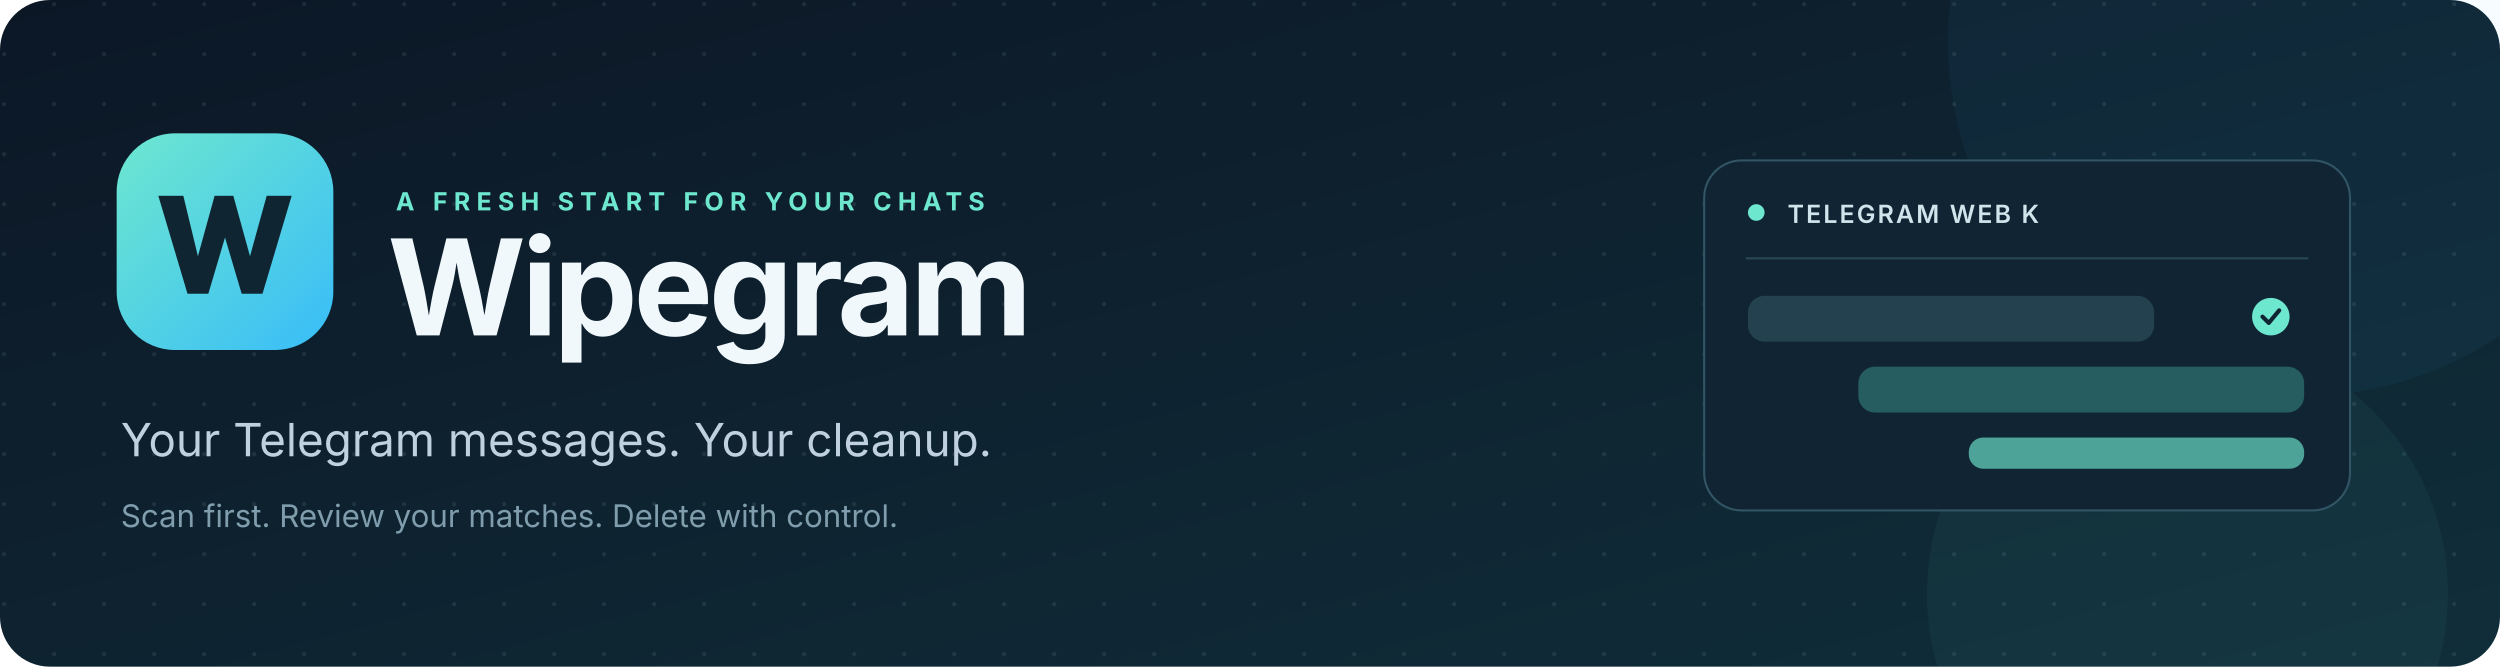
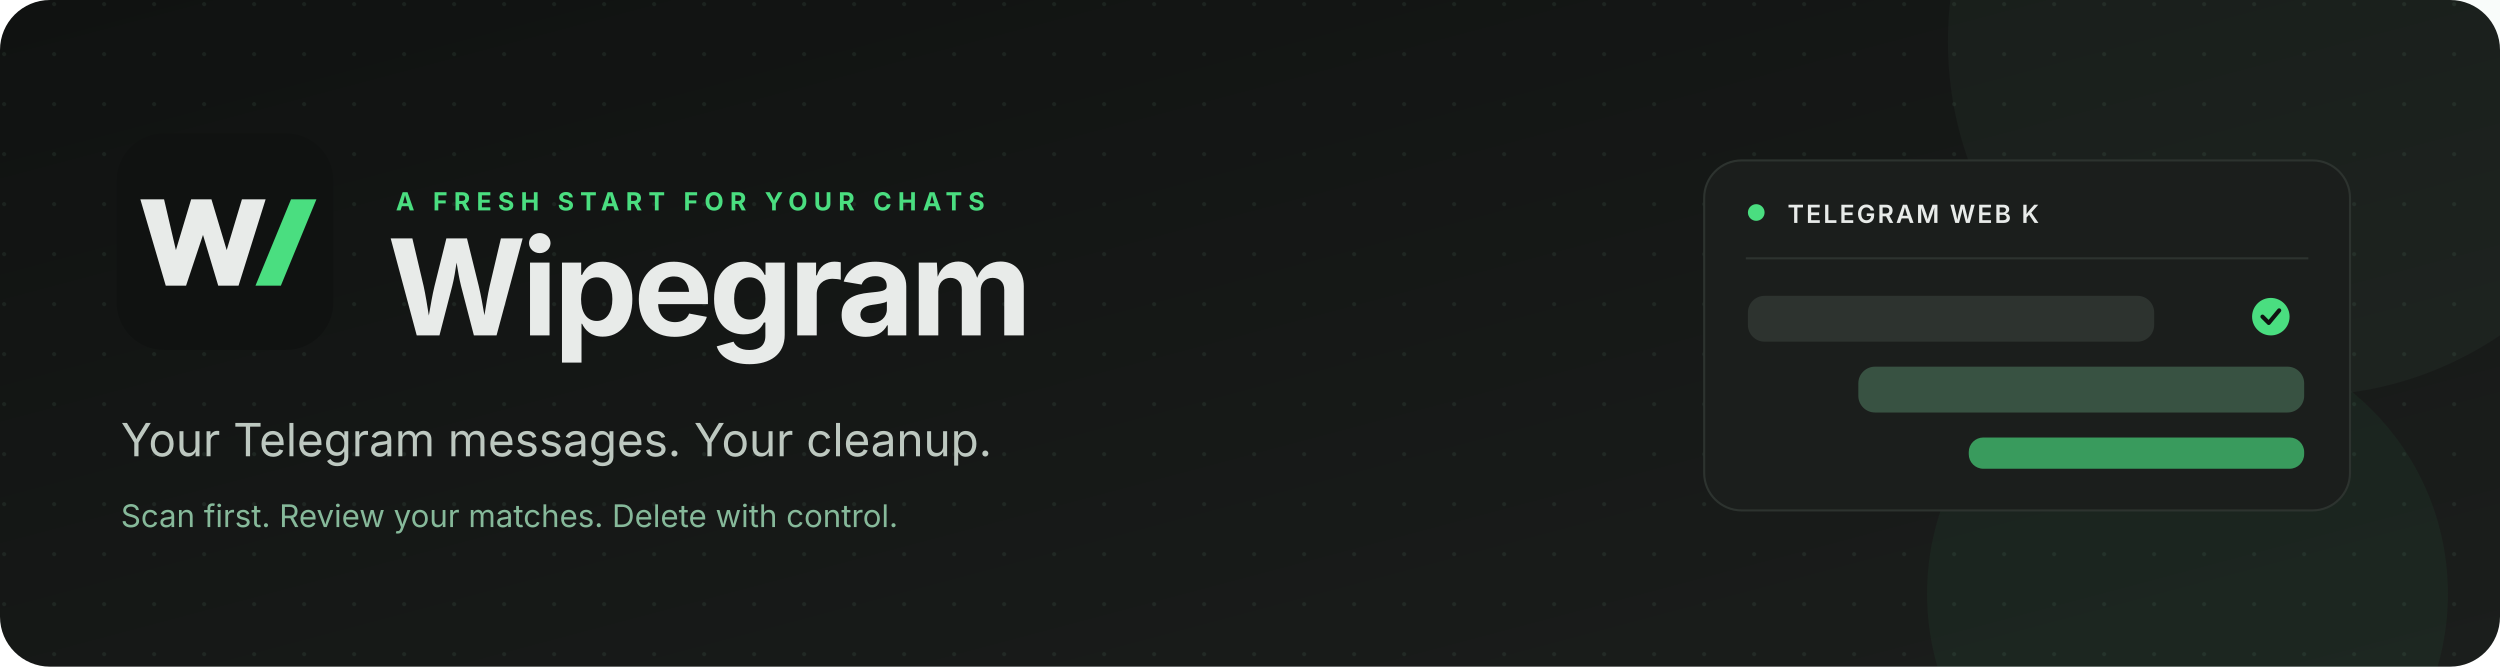
<svg xmlns="http://www.w3.org/2000/svg" width="1200" height="320" viewBox="0 0 1200 320" role="img" aria-labelledby="title description">
  <defs>
    <linearGradient id="background" x2="1" y2="1">
-       <stop stop-color="#0c1726" />
-       <stop offset="1" stop-color="#102e3a" />
+       <stop stop-color="#101211" />
+       <stop offset="1" stop-color="#1b1e1c" />
    </linearGradient>
    <linearGradient id="accent" x2="1" y2="1">
-       <stop stop-color="#6ee7cf" />
-       <stop offset="1" stop-color="#38bdf8" />
+       <stop stop-color="#4ade80" />
+       <stop offset="1" stop-color="#86b99a" />
    </linearGradient>
    <pattern id="dots" width="24" height="24" patternUnits="userSpaceOnUse">
-       <circle cx="2" cy="2" r="1" fill="#c7f9ef" opacity=".09" />
+       <circle cx="2" cy="2" r="1" fill="#86b99a" opacity=".09" />
    </pattern>
  </defs>
  <rect width="1200" height="320" rx="24" fill="url(#background)" />
  <rect width="1200" height="320" rx="24" fill="url(#dots)" />
-   <circle cx="1105" cy="20" r="170" fill="#38bdf8" opacity=".05" />
-   <circle cx="1050" cy="285" r="125" fill="#6ee7cf" opacity=".05" />
-   <rect x="56" y="64" width="104" height="104" rx="28" fill="url(#accent)" />
-   <path d="m76 94 14 47h10l8-27 8 27h10l14-47h-12l-8 29-8-29h-9l-8 29-7-29Z" fill="#102532" />
+   <circle cx="1105" cy="20" r="170" fill="#86b99a" opacity=".05" />
+   <circle cx="1050" cy="285" r="125" fill="#4ade80" opacity=".05" />
+   <svg x="56" y="64" width="104" height="104" viewBox="0 0 128 128" aria-hidden="true">
+     <rect width="128" height="128" rx="28" fill="#101211" />
+     <path d="m14 39 15 51h12l10-30 9 30h12l16-51H74l-9 30-9-30H44L35 69l-7-30Z" fill="#e8ebe9" />
+     <path d="M103 39h15L97 90H82Z" fill="#4ade80" />
+   </svg>
  <g font-family="Inter, -apple-system, BlinkMacSystemFont, Segoe UI, sans-serif">
-     <text x="190" y="101" fill="#6ee7cf" font-size="12" font-weight="700" letter-spacing="3">A FRESH START FOR YOUR CHATS</text>
-     <text x="186" y="161" fill="#f1f8fc" font-size="64" font-weight="750" letter-spacing="-2">Wipegram</text>
-     <text x="58" y="219" fill="#bfd0de" font-size="22">Your Telegram messages. Your cleanup.</text>
-     <text x="58" y="253" fill="#7f9dac" font-size="15">Scan first. Review your matches. Delete with control.</text>
+     <text x="190" y="101" fill="#4ade80" font-size="12" font-weight="700" letter-spacing="3">A FRESH START FOR YOUR CHATS</text>
+     <text x="186" y="161" fill="#e8ebe9" font-size="64" font-weight="750" letter-spacing="-2">Wipegram</text>
+     <text x="58" y="219" fill="#bdc8c0" font-size="22">Your Telegram messages. Your cleanup.</text>
+     <text x="58" y="253" fill="#86b99a" font-size="15">Scan first. Review your matches. Delete with control.</text>
    <g transform="translate(818 77)">
-       <rect width="310" height="168" rx="18" fill="#102433" stroke="#315565" />
-       <circle cx="25" cy="25" r="4" fill="#6ee7cf" />
-       <text x="40" y="30" fill="#cfe5ec" font-size="12" font-weight="600" letter-spacing="1">TELEGRAM WEB K</text>
-       <path d="M20 47h270" stroke="#294856" />
-       <rect x="21" y="65" width="195" height="22" rx="8" fill="#244150" />
-       <rect x="74" y="99" width="214" height="22" rx="8" fill="#255d60" />
-       <rect x="127" y="133" width="161" height="15" rx="7" fill="#6ee7cf" opacity=".65" />
-       <circle cx="272" cy="75" r="9" fill="#6ee7cf" />
-       <path d="m268 75 3 3 5-6" fill="none" stroke="#102532" stroke-width="2" stroke-linecap="round" stroke-linejoin="round" />
+       <rect width="310" height="168" rx="18" fill="#1b1e1c" stroke="#2d332f" />
+       <circle cx="25" cy="25" r="4" fill="#4ade80" />
+       <text x="40" y="30" fill="#e8ebe9" font-size="12" font-weight="600" letter-spacing="1">TELEGRAM WEB K</text>
+       <path d="M20 47h270" stroke="#2d332f" />
+       <rect x="21" y="65" width="195" height="22" rx="8" fill="#2d332f" />
+       <rect x="74" y="99" width="214" height="22" rx="8" fill="#385242" />
+       <rect x="127" y="133" width="161" height="15" rx="7" fill="#4ade80" opacity=".65" />
+       <circle cx="272" cy="75" r="9" fill="#4ade80" />
+       <path d="m268 75 3 3 5-6" fill="none" stroke="#101211" stroke-width="2" stroke-linecap="round" stroke-linejoin="round" />
    </g>
  </g>
</svg>
